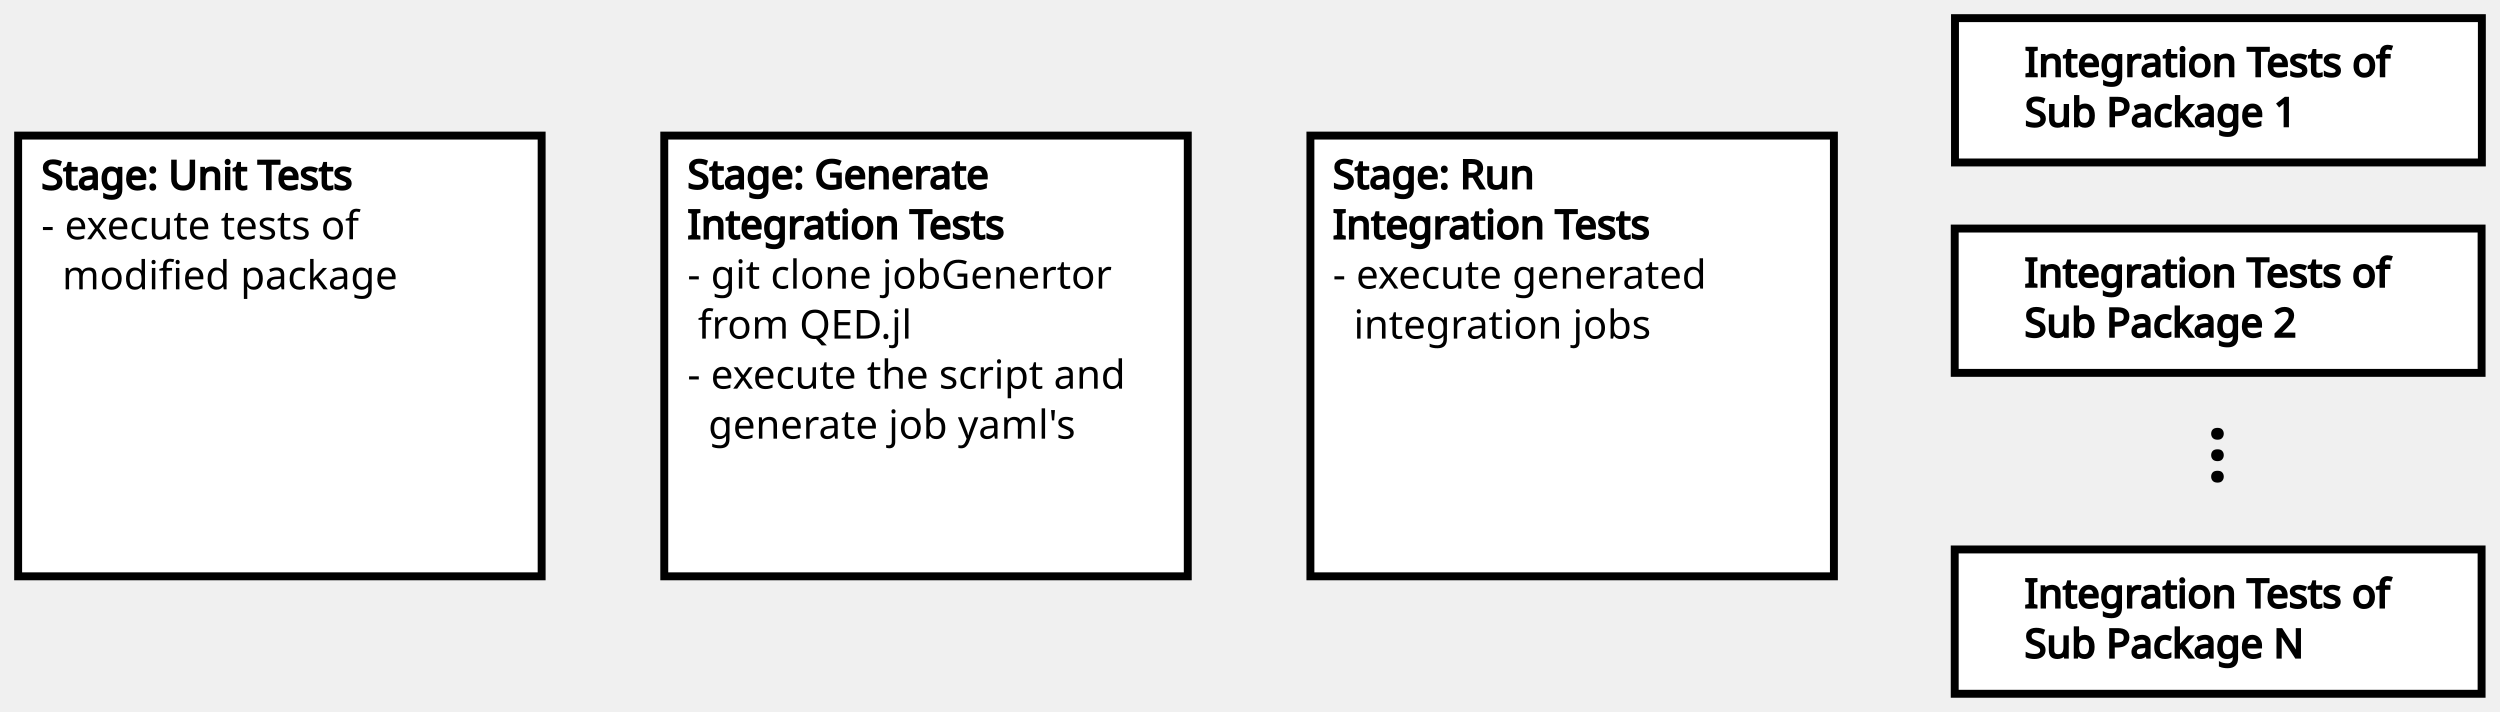
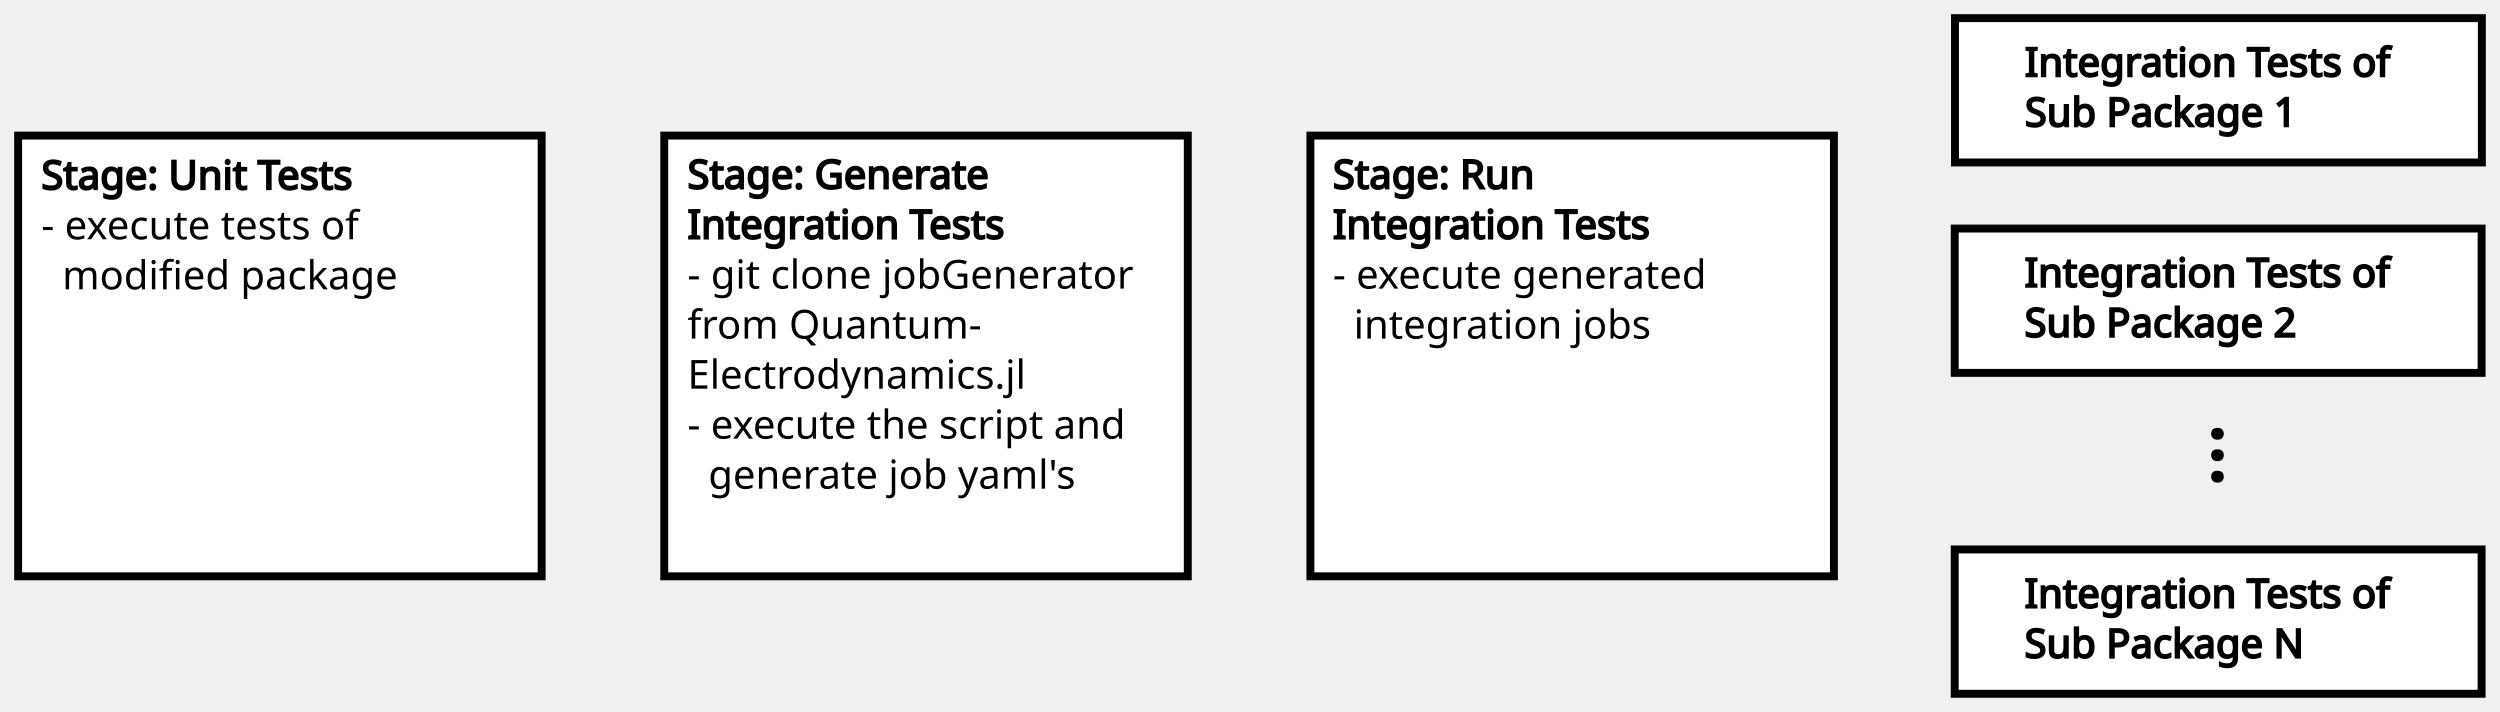
<svg xmlns="http://www.w3.org/2000/svg" width="352.582mm" height="100.403mm" viewBox="0 0 352.582 100.403" version="1.1" id="svg5">
  <defs id="defs2" />
  <g id="layer1" transform="translate(0.7277958,12.92503)">
    <g id="g71219" transform="translate(0,2.932502)">
      <rect style="fill:#ffffff;fill-opacity:1;stroke:#000000;stroke-width:1.117;stroke-miterlimit:4;stroke-dasharray:none;stroke-opacity:1" id="rect846" width="73.831" height="62.157" x="1.831" y="3.265" />
      <text xml:space="preserve" style="font-size:5.644px;line-height:125%;font-family:Sans;letter-spacing:0px;word-spacing:0px;fill:#000000;fill-opacity:1;stroke:#000000;stroke-width:0.265px;stroke-linecap:butt;stroke-linejoin:miter;stroke-opacity:1" x="5.109" y="10.832" id="text3204">
        <tspan style="fill:#000000;fill-opacity:1;stroke-width:0.265px" x="5.109" y="10.832" id="tspan31985">Stage: Unit Tests</tspan>
        <tspan style="fill:#000000;fill-opacity:1;stroke:none;stroke-width:0.265px" x="5.109" y="17.887" id="tspan16446">- execute tests of </tspan>
        <tspan style="fill:#000000;fill-opacity:1;stroke:none;stroke-width:0.265px" x="5.109" y="24.943" id="tspan29952">  modified package</tspan>
      </text>
    </g>
    <g id="g71229" transform="translate(0.725634,2.932502)">
      <rect style="fill:#ffffff;fill-opacity:1;stroke:#000000;stroke-width:1.117;stroke-miterlimit:4;stroke-dasharray:none;stroke-opacity:1" id="rect846-6" width="73.831" height="62.157" x="92.231" y="3.265" />
      <text xml:space="preserve" style="font-size:5.644px;line-height:125%;font-family:Sans;letter-spacing:0px;word-spacing:0px;fill:#000000;fill-opacity:1;stroke:#000000;stroke-width:0.265px;stroke-linecap:butt;stroke-linejoin:miter;stroke-opacity:1" x="95.509" y="10.732" id="text3204-7">
        <tspan style="fill:#000000;fill-opacity:1;stroke-width:0.265px" x="95.509" y="10.732" id="tspan31985-5">Stage: Generate </tspan>
        <tspan style="fill:#000000;fill-opacity:1;stroke-width:0.265px" x="95.509" y="17.788" id="tspan34619">Integration Tests</tspan>
-         <tspan style="fill:#000000;fill-opacity:1;stroke:none;stroke-width:0.265px" x="95.509" y="24.844" id="tspan29952-5">- git clone jobGenertor </tspan>
-         <tspan style="fill:#000000;fill-opacity:1;stroke:none;stroke-width:0.265px" x="95.509" y="31.899" id="tspan36719"> from QED.jl</tspan>
-         <tspan style="fill:#000000;fill-opacity:1;stroke:none;stroke-width:0.265px" x="95.509" y="38.955" id="tspan36725">- execute the script and </tspan>
-         <tspan style="fill:#000000;fill-opacity:1;stroke:none;stroke-width:0.265px" x="95.509" y="46.01" id="tspan36727">  generate job yaml's</tspan>
+         <tspan style="fill:#000000;fill-opacity:1;stroke:none;stroke-width:0.265px" x="95.509" y="24.844" id="tspan29952-5">- git clone jobGenerator</tspan>
+         <tspan style="fill:#000000;fill-opacity:1;stroke:none;stroke-width:0.265px" x="95.509" y="31.899" id="tspan36719">from Quantum-</tspan>
+         <tspan style="fill:#000000;fill-opacity:1;stroke:none;stroke-width:0.265px" x="95.509" y="38.955" id="tspan2">Electrodynamics.jl</tspan>
+         <tspan style="fill:#000000;fill-opacity:1;stroke:none;stroke-width:0.265px" x="95.509" y="46.01" id="tspan36725">- execute the script and </tspan>
+         <tspan style="fill:#000000;fill-opacity:1;stroke:none;stroke-width:0.265px" x="95.509" y="53.066" id="tspan36727">  generate job yaml's</tspan>
      </text>
    </g>
    <g id="g71237" transform="translate(1.451252,2.932502)">
      <rect style="fill:#ffffff;fill-opacity:1;stroke:#000000;stroke-width:1.117;stroke-miterlimit:4;stroke-dasharray:none;stroke-opacity:1" id="rect846-6-6" width="73.831" height="62.157" x="182.631" y="3.265" />
      <text xml:space="preserve" style="font-size:5.644px;line-height:125%;font-family:Sans;letter-spacing:0px;word-spacing:0px;fill:#000000;fill-opacity:1;stroke:#000000;stroke-width:0.265px;stroke-linecap:butt;stroke-linejoin:miter;stroke-opacity:1" x="185.802" y="10.732" id="text3204-7-2">
        <tspan style="fill:#000000;fill-opacity:1;stroke-width:0.265px" x="185.802" y="10.732" id="tspan31985-5-9">Stage: Run </tspan>
        <tspan style="fill:#000000;fill-opacity:1;stroke-width:0.265px" x="185.802" y="17.788" id="tspan34619-1">Integration Tests</tspan>
        <tspan style="fill:#000000;fill-opacity:1;stroke:none;stroke-width:0.265px" x="185.802" y="24.844" id="tspan36727-9">- execute generated </tspan>
        <tspan style="fill:#000000;fill-opacity:1;stroke:none;stroke-width:0.265px" x="185.802" y="31.899" id="tspan43793">  integration jobs</tspan>
      </text>
    </g>
    <g id="g71212" transform="translate(-16.70468,-0.833289)">
      <g id="g71181">
        <rect style="fill:#ffffff;fill-opacity:1;stroke:#000000;stroke-width:1.117;stroke-miterlimit:4;stroke-dasharray:none;stroke-opacity:1" id="rect846-6-6-3" width="74.307" height="20.354" x="291.694" y="-9.533" />
        <text xml:space="preserve" style="font-size:5.644px;line-height:125%;font-family:Sans;letter-spacing:0px;word-spacing:0px;fill:#000000;fill-opacity:1;stroke:#000000;stroke-width:0.265px;stroke-linecap:butt;stroke-linejoin:miter;stroke-opacity:1" x="301.547" y="-1.327" id="text3204-7-2-6">
          <tspan style="fill:#000000;fill-opacity:1;stroke-width:0.265px" x="301.547" y="-1.327" id="tspan34619-1-6">Integration Tests of </tspan>
          <tspan style="fill:#000000;fill-opacity:1;stroke:#000000;stroke-width:0.265px" x="301.547" y="5.729" id="tspan43793-6">Sub Package 1</tspan>
        </text>
      </g>
      <g id="g71187" transform="translate(-0.03777174)">
        <rect style="fill:#ffffff;fill-opacity:1;stroke:#000000;stroke-width:1.117;stroke-miterlimit:4;stroke-dasharray:none;stroke-opacity:1" id="rect846-6-6-3-1" width="74.307" height="20.354" x="291.694" y="20.142" />
        <text xml:space="preserve" style="font-size:5.644px;line-height:125%;font-family:Sans;letter-spacing:0px;word-spacing:0px;fill:#000000;fill-opacity:1;stroke:#000000;stroke-width:0.265px;stroke-linecap:butt;stroke-linejoin:miter;stroke-opacity:1" x="301.547" y="28.348" id="text3204-7-2-6-8">
          <tspan style="fill:#000000;fill-opacity:1;stroke-width:0.265px" x="301.547" y="28.348" id="tspan34619-1-6-7">Integration Tests of </tspan>
          <tspan style="fill:#000000;fill-opacity:1;stroke:#000000;stroke-width:0.265px" x="301.547" y="35.404" id="tspan43793-6-9">Sub Package 2</tspan>
        </text>
      </g>
      <g id="g71193" transform="translate(-0.03777174)">
        <rect style="fill:#ffffff;fill-opacity:1;stroke:#000000;stroke-width:1.117;stroke-miterlimit:4;stroke-dasharray:none;stroke-opacity:1" id="rect846-6-6-3-2" width="74.307" height="20.354" x="291.694" y="65.399" />
        <text xml:space="preserve" style="font-size:5.644px;line-height:125%;font-family:Sans;letter-spacing:0px;word-spacing:0px;fill:#000000;fill-opacity:1;stroke:#000000;stroke-width:0.265px;stroke-linecap:butt;stroke-linejoin:miter;stroke-opacity:1" x="301.547" y="73.605" id="text3204-7-2-6-0">
          <tspan style="fill:#000000;fill-opacity:1;stroke-width:0.265px" x="301.547" y="73.605" id="tspan34619-1-6-2">Integration Tests of </tspan>
          <tspan style="fill:#000000;fill-opacity:1;stroke:#000000;stroke-width:0.265px" x="301.547" y="80.66" id="tspan43793-6-3">Sub Package N</tspan>
        </text>
      </g>
      <text xml:space="preserve" style="font-size:11.289px;line-height:125%;font-family:Sans;letter-spacing:0px;word-spacing:0px;fill:none;stroke:#000000;stroke-width:0.265px;stroke-linecap:butt;stroke-linejoin:miter;stroke-opacity:1" x="47.57" y="-328.109" id="text58969" transform="rotate(90)">
        <tspan id="tspan58967" style="font-size:11.289px;fill:#000000;fill-opacity:1;stroke-width:0.265px" x="47.57" y="-328.109">...</tspan>
      </text>
    </g>
  </g>
</svg>
